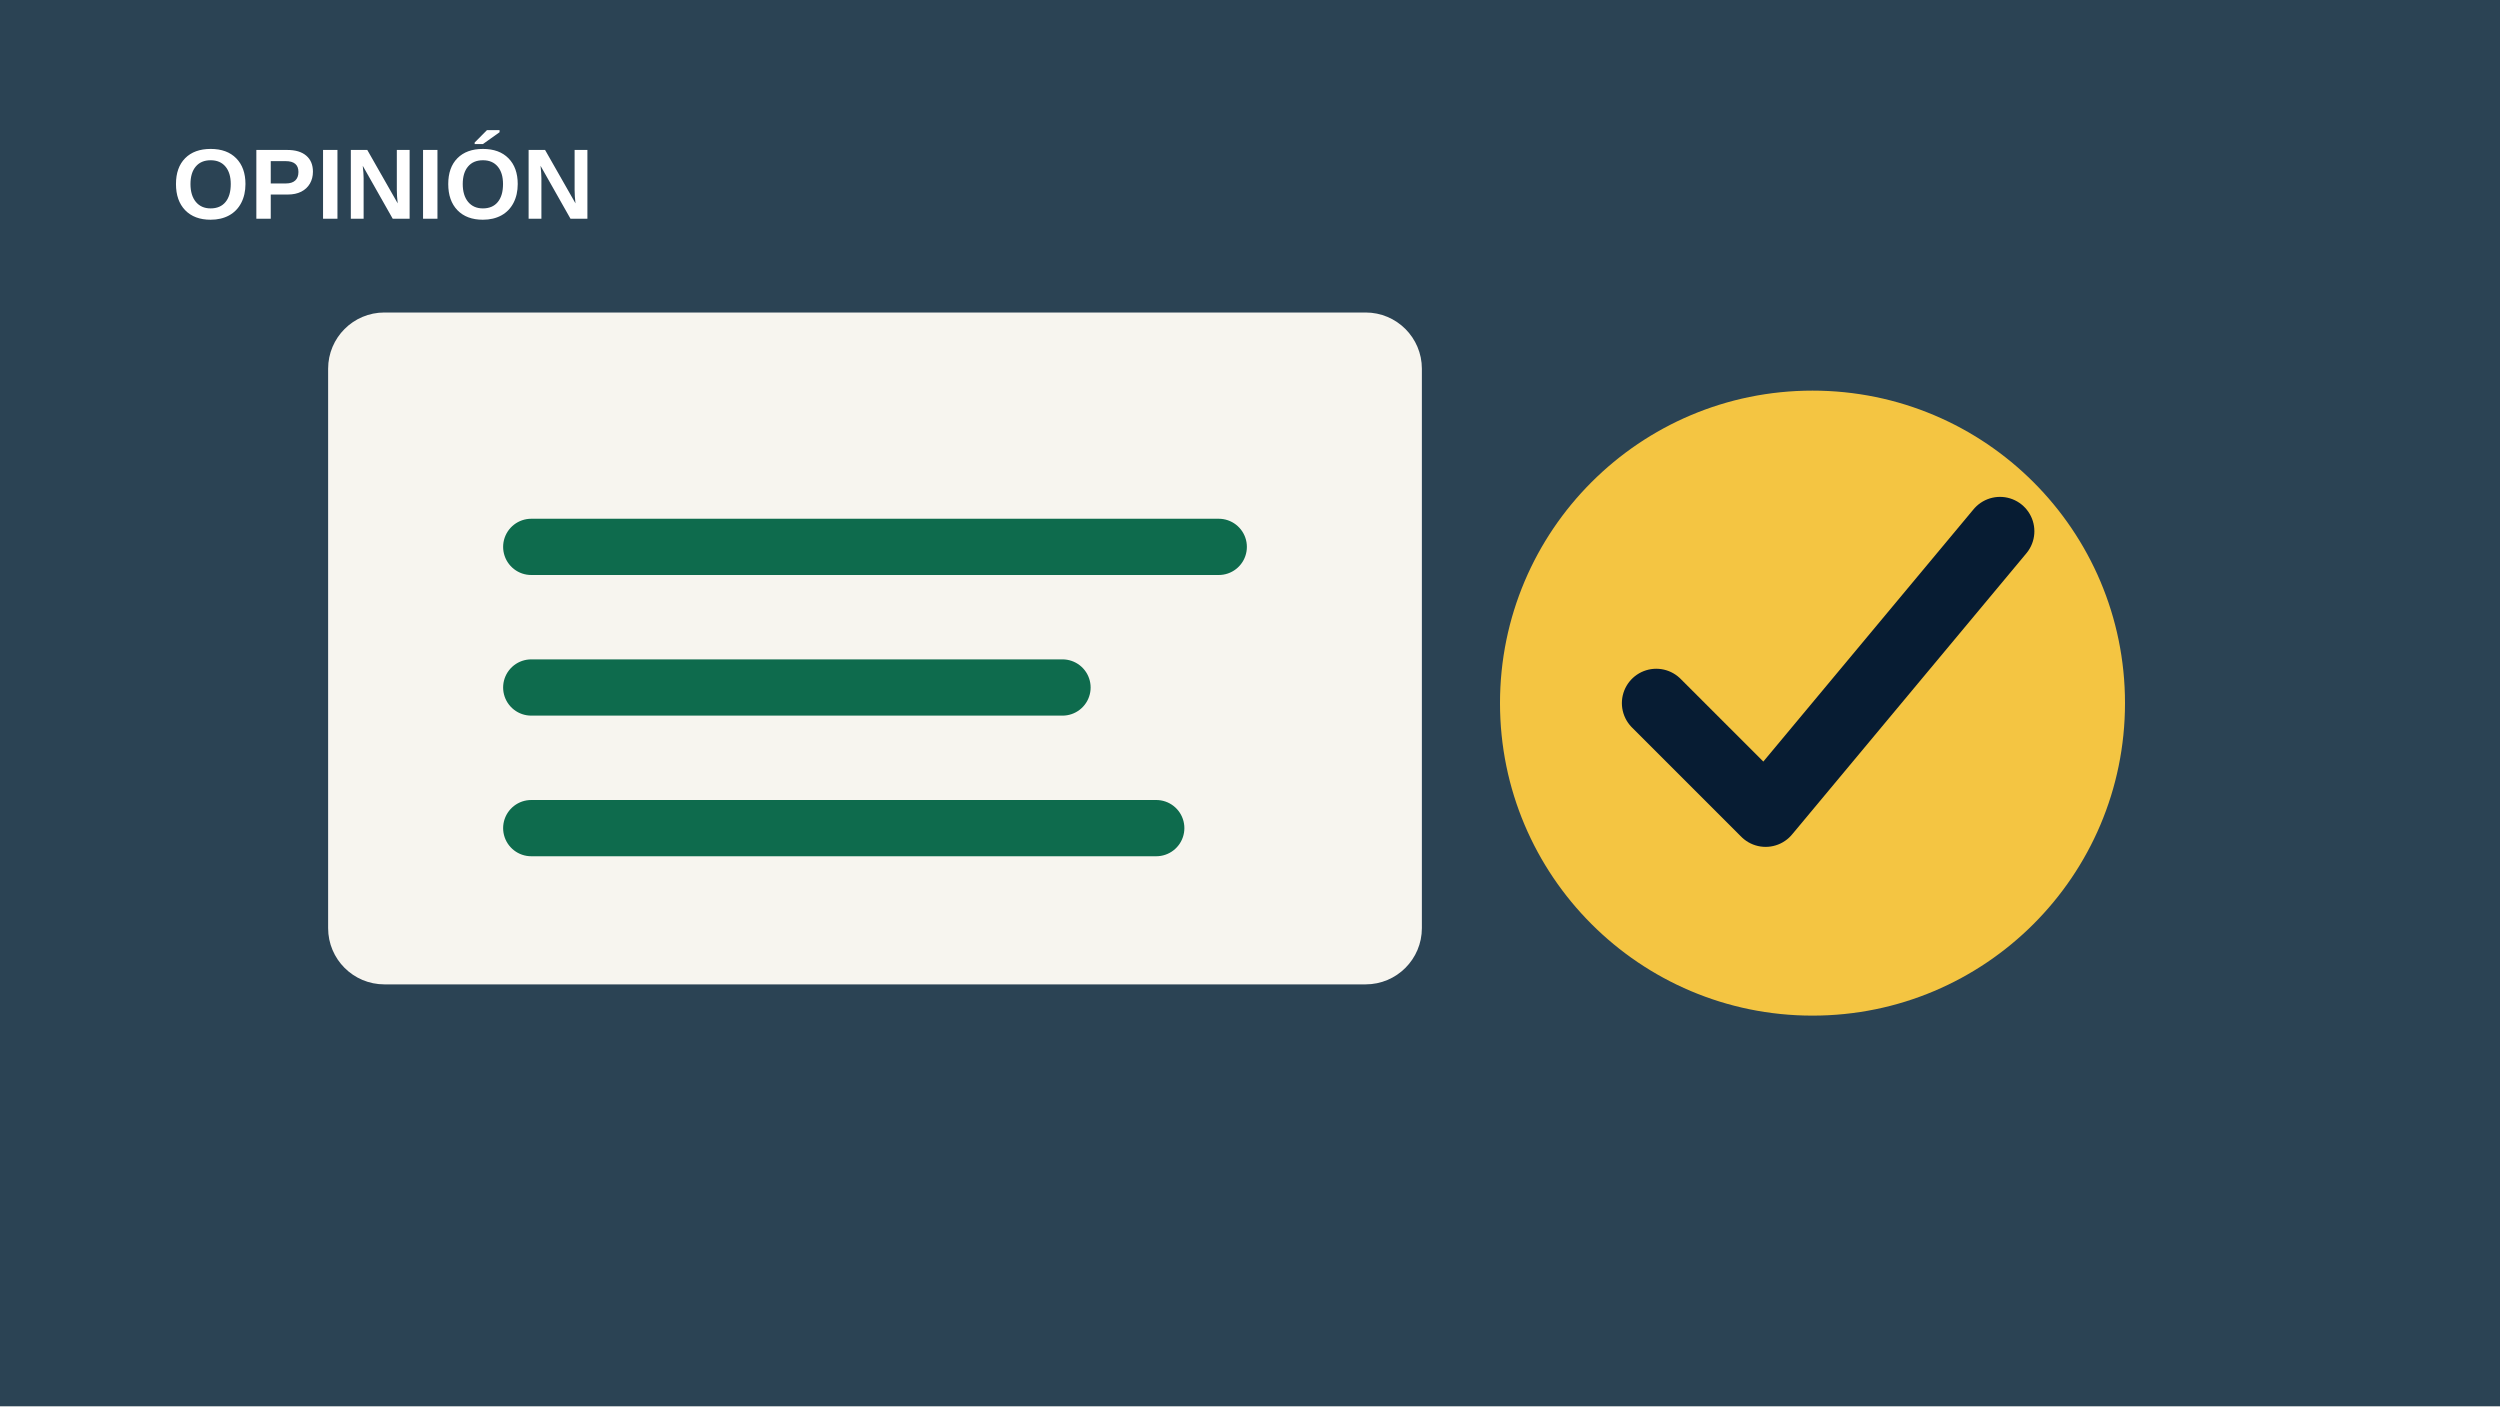
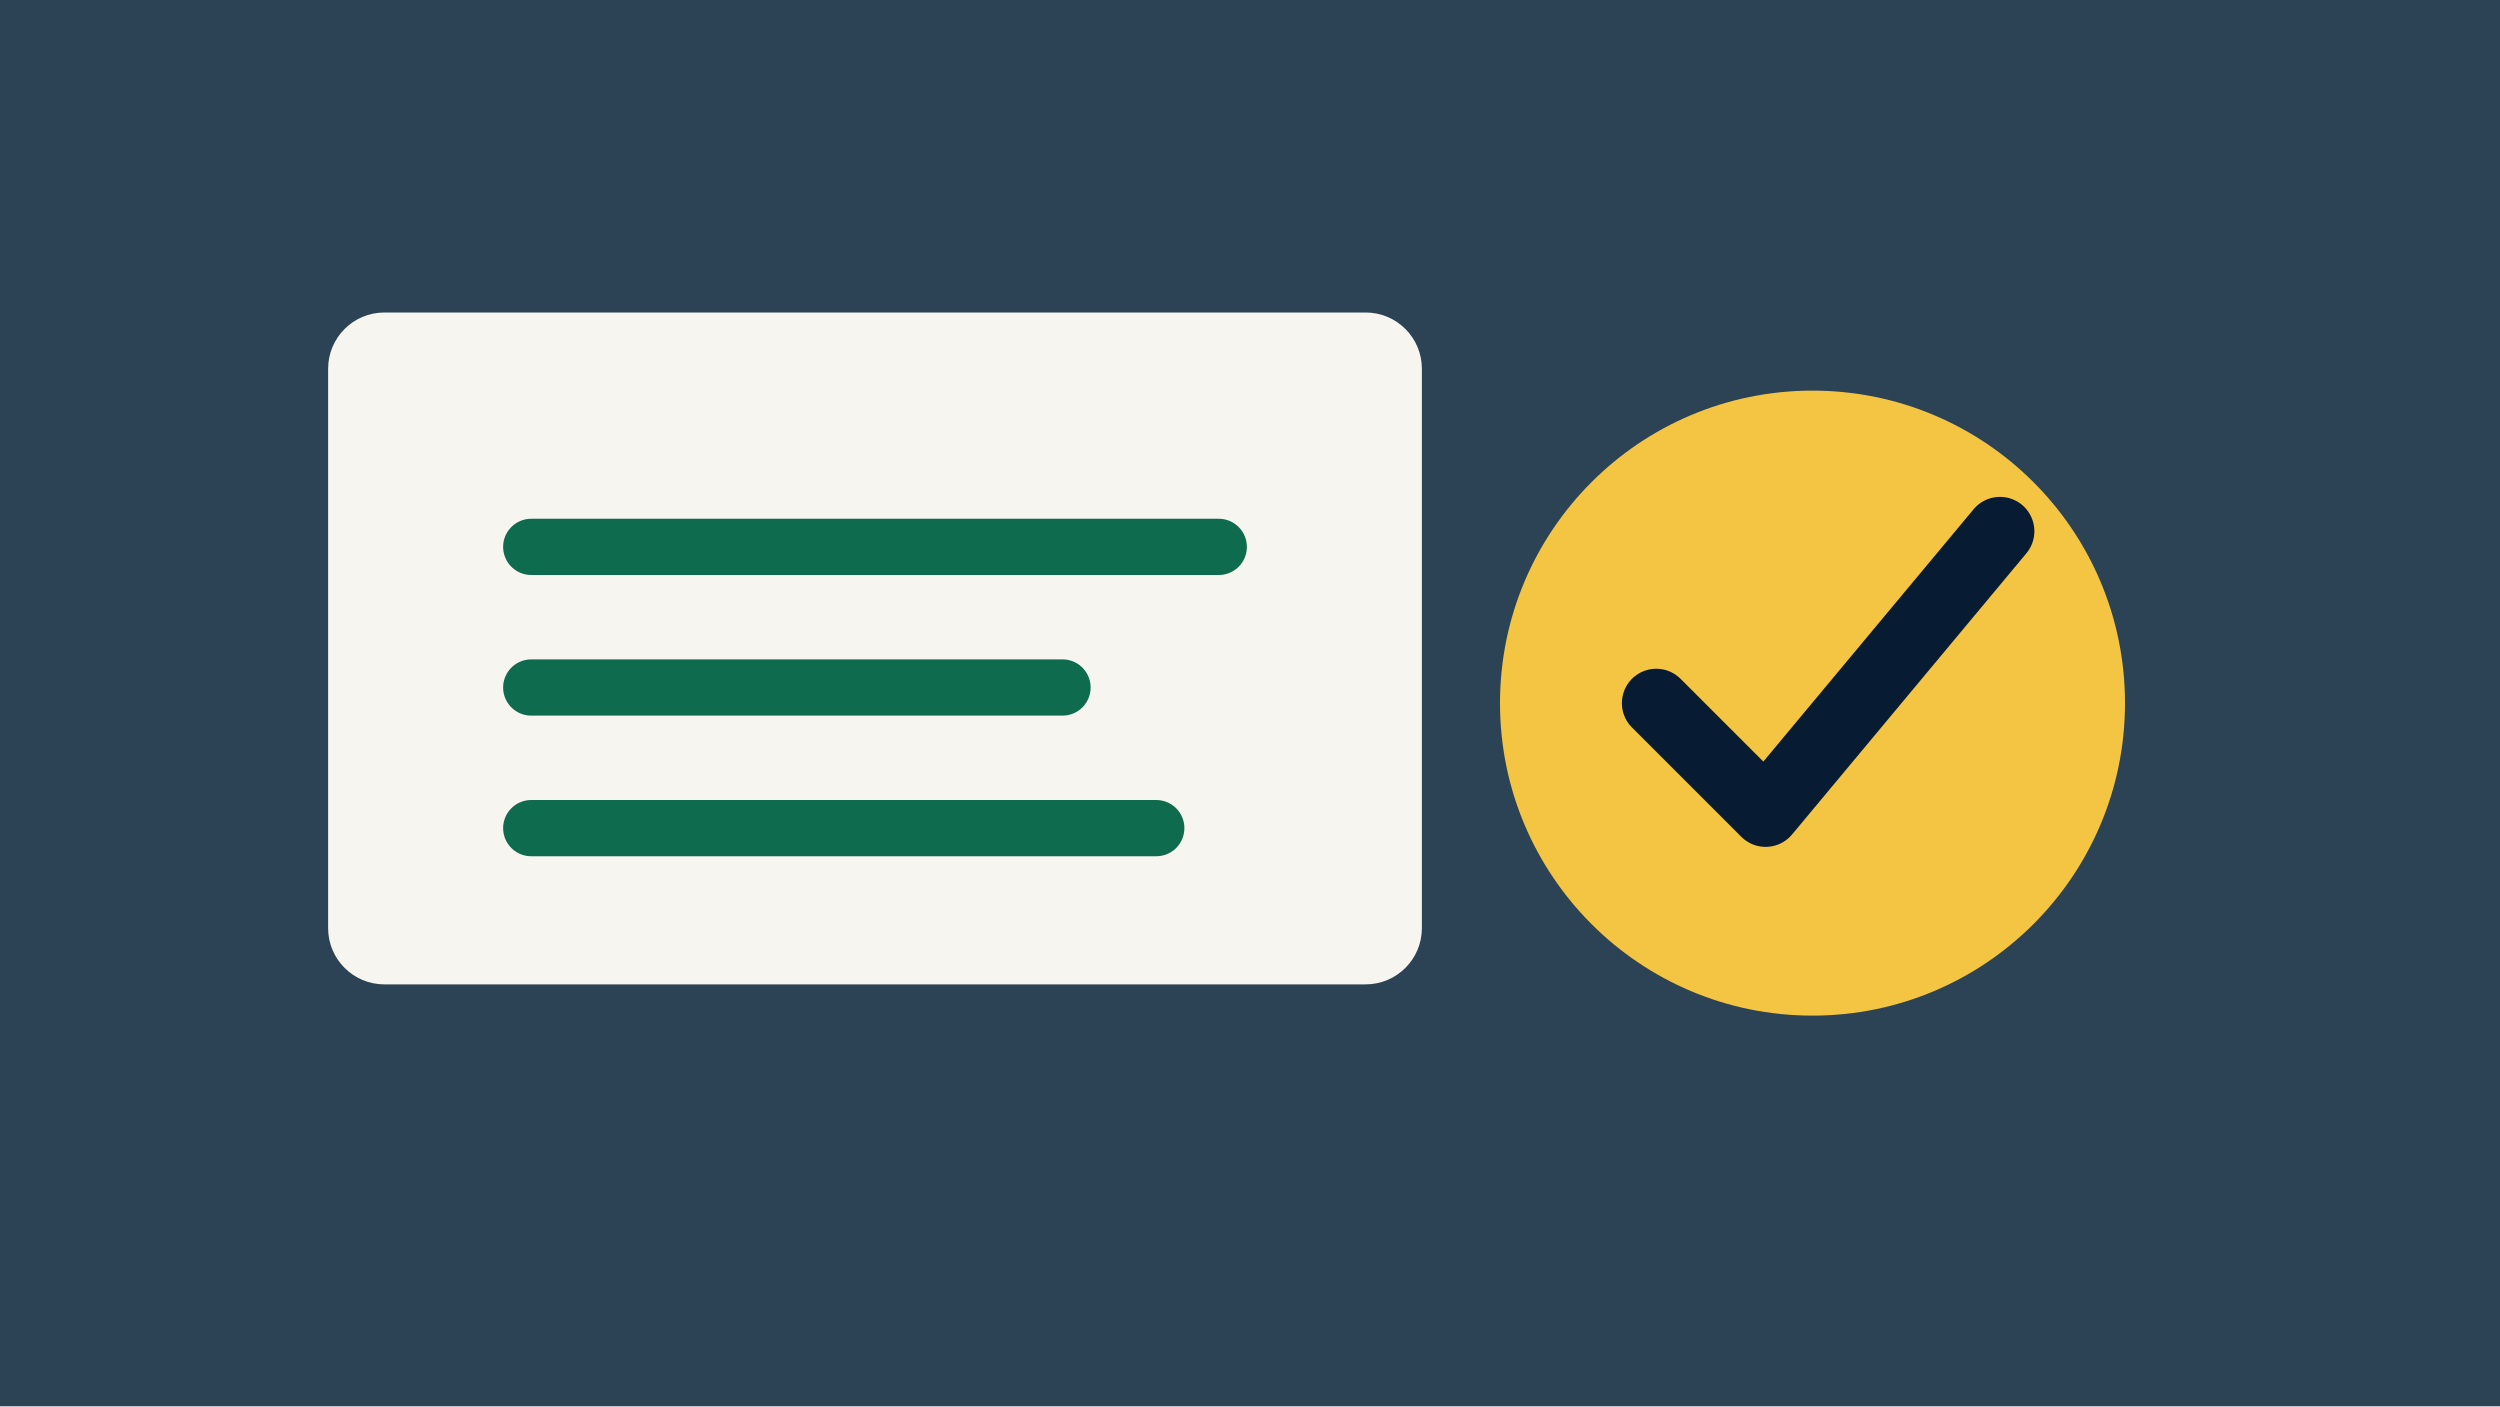
<svg xmlns="http://www.w3.org/2000/svg" viewBox="0 0 800 450">
  <rect width="800" height="450" fill="#2b4354" />
  <rect x="105" y="100" width="350" height="215" rx="18" fill="#f7f5ef" />
  <path d="M170 175h220M170 220h170M170 265h200" stroke="#0e6b4d" stroke-width="18" stroke-linecap="round" />
  <circle cx="580" cy="225" r="100" fill="#f4c542" />
  <path d="m530 225 35 35 75-90" fill="none" stroke="#071c33" stroke-width="22" stroke-linecap="round" stroke-linejoin="round" />
-   <text x="55" y="70" fill="white" font-family="Arial" font-size="32" font-weight="bold">OPINIÓN</text>
</svg>
